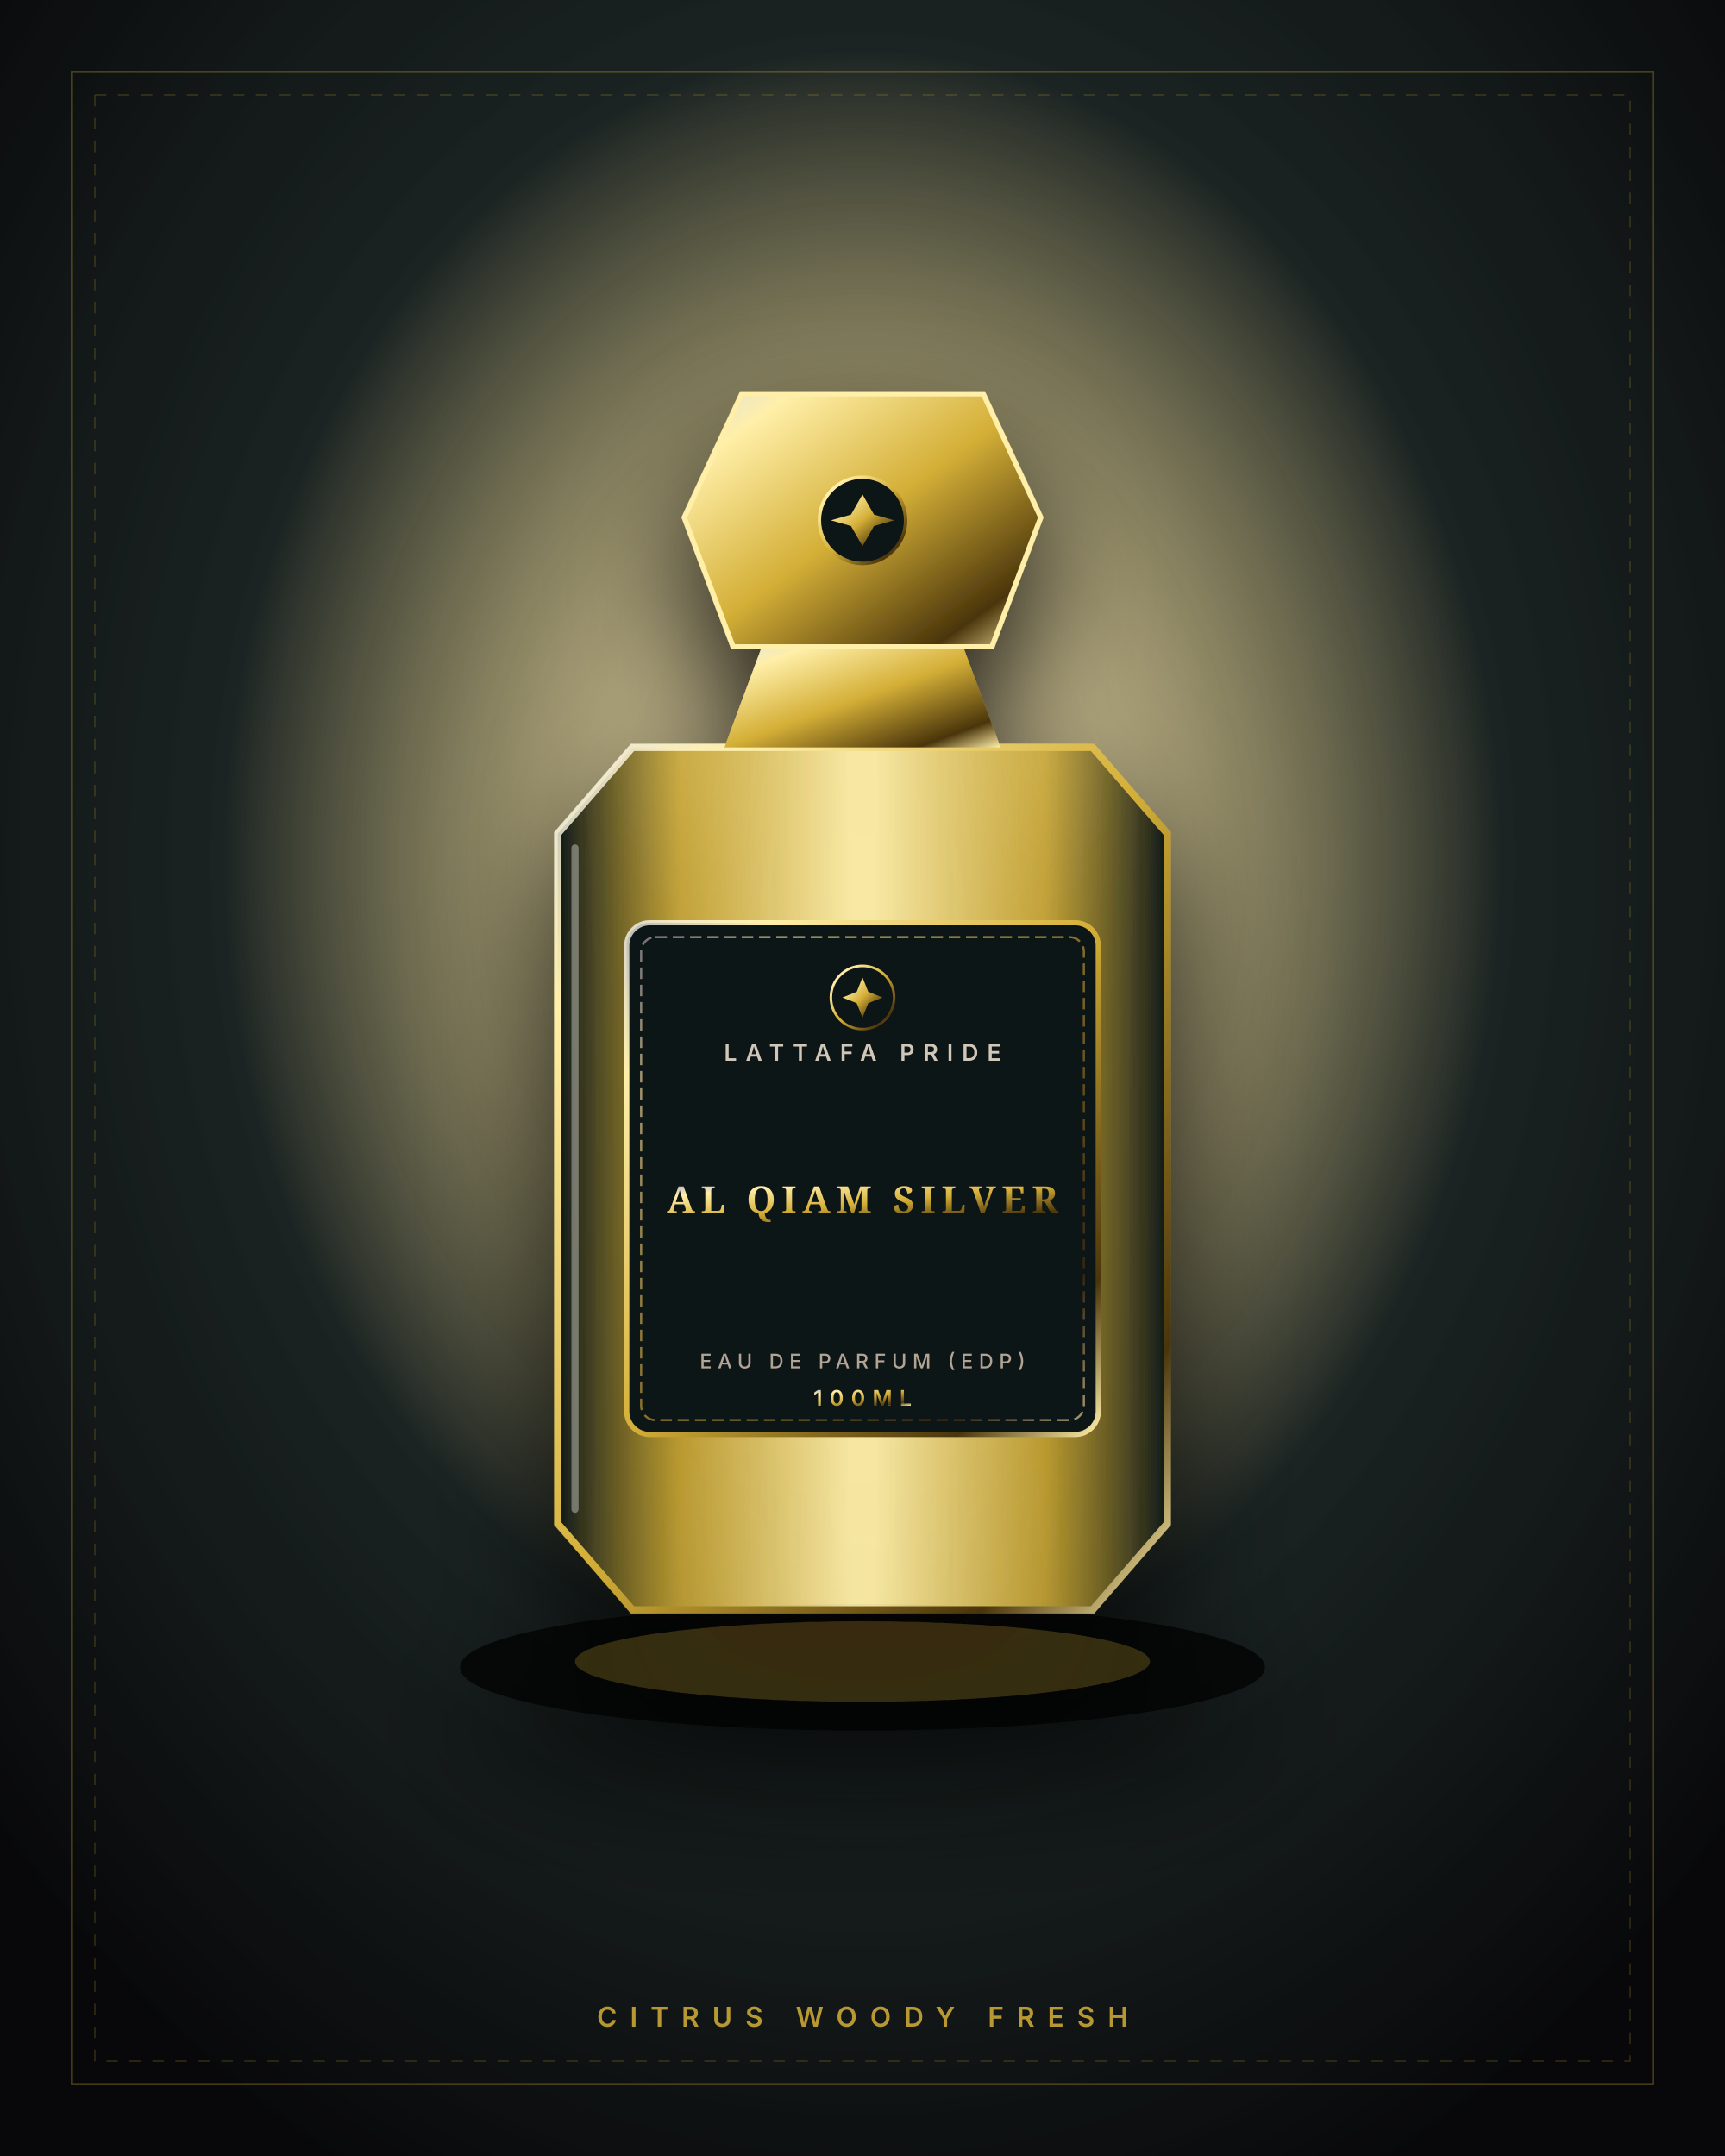
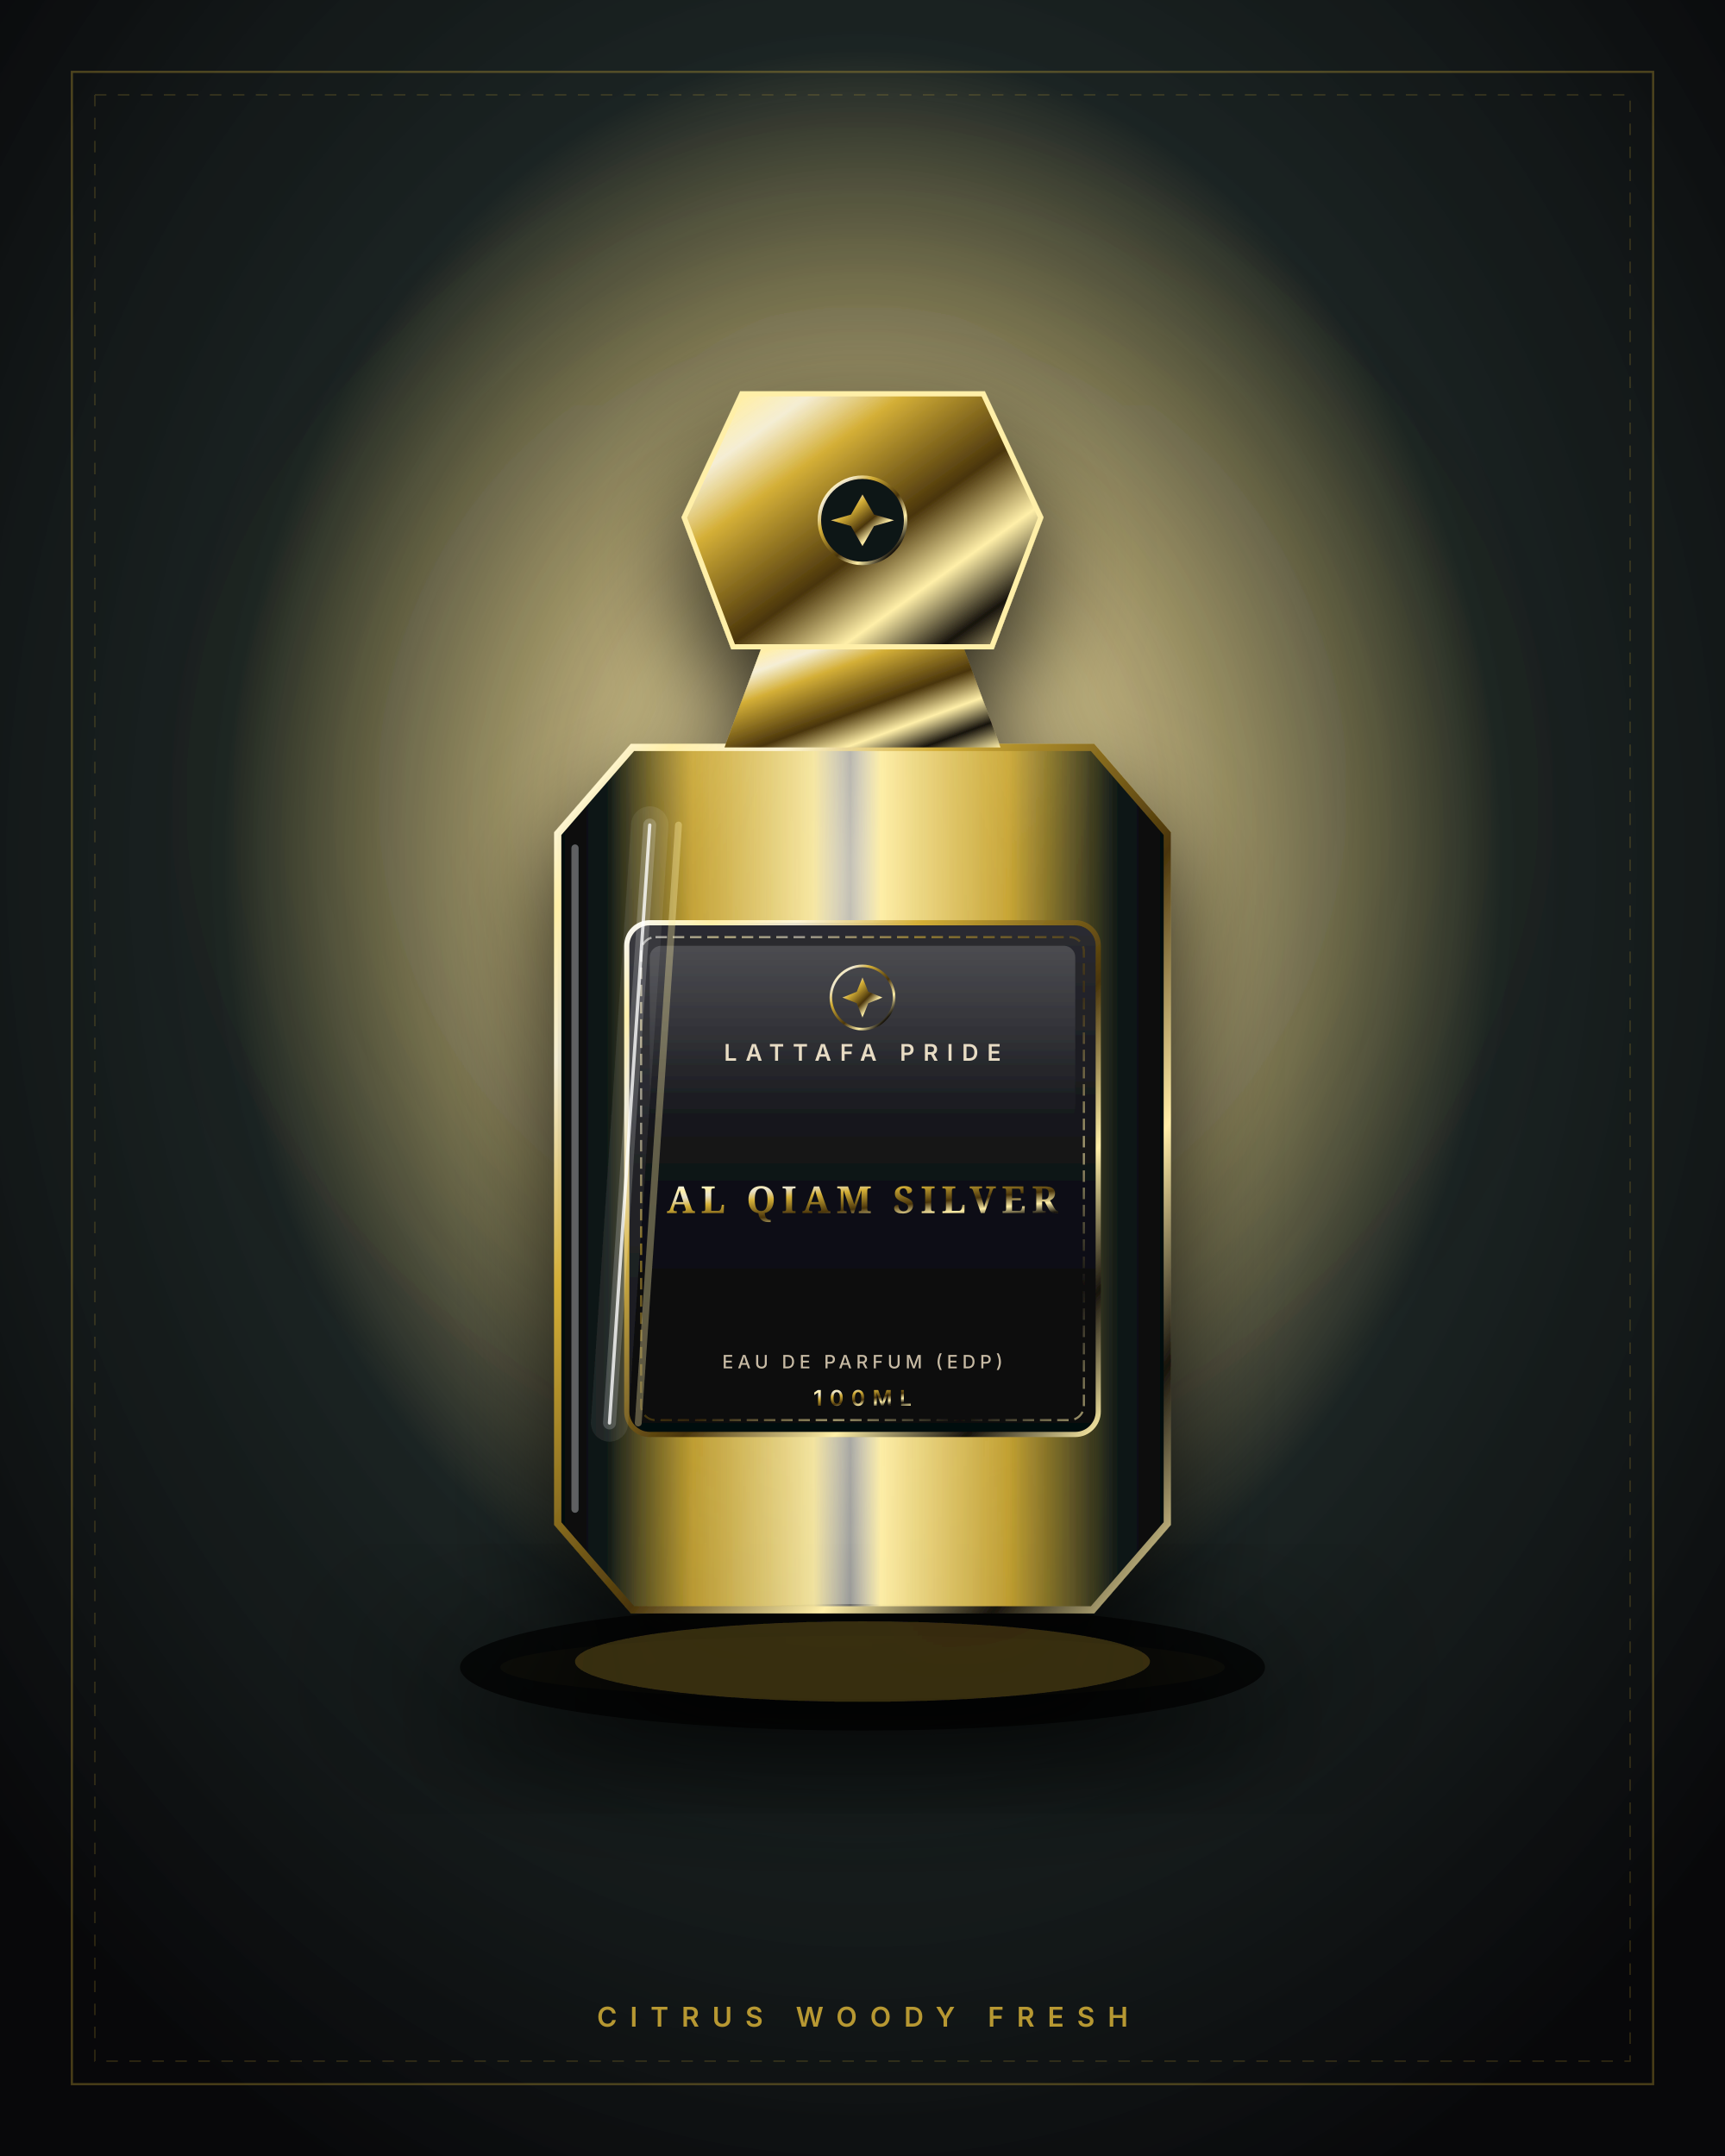
<svg xmlns="http://www.w3.org/2000/svg" viewBox="0 0 600 750" width="600" height="750">
  <defs>
    <radialGradient id="ambG" cx="50%" cy="40%" r="68%">
      <stop offset="0%" stop-color="#d4af37" stop-opacity="0.32" />
      <stop offset="55%" stop-color="#101918" stop-opacity="0.95" />
      <stop offset="100%" stop-color="#08080a" />
    </radialGradient>
    <linearGradient id="metalG" x1="0%" y1="0%" x2="100%" y2="100%">
-       <stop offset="0%" stop-color="#ffffff" stop-opacity="0.7" />
-       <stop offset="15%" stop-color="#ffefa8" />
-       <stop offset="50%" stop-color="#d4af37" />
-       <stop offset="85%" stop-color="#4a350b" />
+       <stop offset="0%" stop-color="#ffffff" stop-opacity="0.95" />
+       <stop offset="9%" stop-color="#ffefa8" />
+       <stop offset="18%" stop-color="#fff8df" stop-opacity="0.9" />
+       <stop offset="31%" stop-color="#d4af37" />
+       <stop offset="56%" stop-color="#4a350b" />
+       <stop offset="72%" stop-color="#ffefa8" />
+       <stop offset="86%" stop-color="#17130c" />
      <stop offset="100%" stop-color="#ffefa8" />
    </linearGradient>
    <linearGradient id="bodyG" x1="0%" y1="0%" x2="100%" y2="0%">
-       <stop offset="0%" stop-color="#101918" />
-       <stop offset="20%" stop-color="#d4af37" stop-opacity="0.75" />
-       <stop offset="48%" stop-color="#ffefa8" stop-opacity="0.92" />
-       <stop offset="52%" stop-color="#ffefa8" stop-opacity="0.92" />
-       <stop offset="80%" stop-color="#d4af37" stop-opacity="0.75" />
-       <stop offset="100%" stop-color="#101918" />
+       <stop offset="0%" stop-color="#050609" />
+       <stop offset="8%" stop-color="#101918" />
+       <stop offset="22%" stop-color="#d4af37" stop-opacity="0.78" />
+       <stop offset="42%" stop-color="#ffefa8" stop-opacity="0.9" />
+       <stop offset="48%" stop-color="#ffffff" stop-opacity="0.38" />
+       <stop offset="53%" stop-color="#ffefa8" stop-opacity="0.98" />
+       <stop offset="74%" stop-color="#d4af37" stop-opacity="0.82" />
+       <stop offset="92%" stop-color="#101918" />
+       <stop offset="100%" stop-color="#050609" />
    </linearGradient>
    <linearGradient id="baseG" x1="0%" y1="0%" x2="100%" y2="0%">
      <stop offset="0%" stop-color="#000000" stop-opacity="0.8" />
-       <stop offset="30%" stop-color="#ffefa8" stop-opacity="0.4" />
-       <stop offset="50%" stop-color="#ffffff" stop-opacity="0.6" />
-       <stop offset="70%" stop-color="#ffefa8" stop-opacity="0.4" />
+       <stop offset="24%" stop-color="#d4af37" stop-opacity="0.38" />
+       <stop offset="46%" stop-color="#ffefa8" stop-opacity="0.72" />
+       <stop offset="54%" stop-color="#ffffff" stop-opacity="0.78" />
+       <stop offset="76%" stop-color="#ffefa8" stop-opacity="0.36" />
      <stop offset="100%" stop-color="#000000" stop-opacity="0.8" />
    </linearGradient>
+     <linearGradient id="labelG" x1="0%" y1="0%" x2="0%" y2="100%">
+       <stop offset="0%" stop-color="#2b2b31" />
+       <stop offset="48%" stop-color="#111216" />
+       <stop offset="100%" stop-color="#06070a" />
+     </linearGradient>
+     <linearGradient id="labelSheen" x1="0%" y1="0%" x2="0%" y2="100%">
+       <stop offset="0%" stop-color="#ffffff" stop-opacity="0.75" />
+       <stop offset="100%" stop-color="#ffffff" stop-opacity="0" />
+     </linearGradient>
+     <radialGradient id="bloomG" cx="50%" cy="45%" r="58%">
+       <stop offset="0%" stop-color="#ffefa8" stop-opacity="0.24" />
+       <stop offset="42%" stop-color="#d4af37" stop-opacity="0.10" />
+       <stop offset="100%" stop-color="#101918" stop-opacity="0" />
+     </radialGradient>
    <filter id="flaconShadow" x="-30%" y="-20%" width="160%" height="150%">
-       <feDropShadow dx="0" dy="20" stdDeviation="22" flood-color="#000000" flood-opacity="0.85" />
+       <feDropShadow dx="0" dy="18" stdDeviation="18" flood-color="#000000" flood-opacity="0.8" />
+     </filter>
+     <filter id="softGlow" x="-40%" y="-40%" width="180%" height="180%">
+       <feGaussianBlur stdDeviation="28" />
    </filter>
  </defs>
  <rect width="600" height="750" fill="url(#ambG)" />
+   <circle cx="300" cy="300" r="245" fill="url(#bloomG)" filter="url(#softGlow)" />
+   <ellipse cx="300" cy="584" rx="174" ry="26" fill="#000000" opacity="0.42" filter="url(#softGlow)" />
+   <ellipse cx="300" cy="580" rx="126" ry="11" fill="#d4af37" opacity="0.14" />
  <rect x="25" y="25" width="550" height="700" fill="none" stroke="#d4af37" stroke-width="0.75" opacity="0.32" />
  <rect x="33" y="33" width="534" height="684" fill="none" stroke="#d4af37" stroke-width="0.5" stroke-dasharray="4,4" opacity="0.2" />
  <g transform="translate(300, 365)" filter="url(#flaconShadow)">
    <ellipse cx="0" cy="215" rx="140" ry="22" fill="#000000" opacity="0.7" />
    <ellipse cx="0" cy="213" rx="100" ry="14" fill="#d4af37" opacity="0.22" />
    <polygon points="-80,-105 80,-105 106,-75 106,165 80,195 -80,195 -106,165 -106,-75" fill="url(#bodyG)" stroke="url(#metalG)" stroke-width="2.5" />
    <line x1="-80" y1="-105" x2="-80" y2="195" stroke="url(#metalG)" stroke-width="1.2" opacity="0.5" />
    <line x1="80" y1="-105" x2="80" y2="195" stroke="url(#metalG)" stroke-width="1.2" opacity="0.5" />
    <line x1="-100" y1="-70" x2="-100" y2="160" stroke="#ffffff" stroke-width="2.5" stroke-linecap="round" opacity="0.35" />
    <g opacity="0.35" transform="translate(0, 45)">
      <circle cx="0" cy="0" r="70" fill="none" stroke="url(#metalG)" stroke-width="1.5" />
      <circle cx="0" cy="0" r="58" fill="none" stroke="url(#metalG)" stroke-width="0.8" stroke-dasharray="4,3" />
      <polygon points="0,-65 18,-18 65,0 18,18 0,65 -18,18 -65,0 -18,-18" fill="none" stroke="url(#metalG)" stroke-width="1" />
      <polygon points="-46,-46 0,-25 46,-46 25,0 46,46 0,25 -46,46 -25,0" fill="none" stroke="url(#metalG)" stroke-width="0.8" />
    </g>
-     <rect x="-82.0" y="-44.0" width="164" height="178" rx="8" fill="#111216" stroke="url(#metalG)" stroke-width="1.8" />
+     <rect x="-82.0" y="-44.0" width="164" height="178" rx="8" fill="url(#labelG)" stroke="url(#metalG)" stroke-width="1.8" />
    <rect x="-77.0" y="-39.0" width="154" height="168" rx="5" fill="none" stroke="url(#metalG)" stroke-width="0.75" stroke-dasharray="4,2" opacity="0.6" />
+     <rect x="-74.0" y="-36.0" width="148" height="60.5" rx="4" fill="url(#labelSheen)" opacity="0.22" />
    <g transform="translate(0, -18.0)">
      <circle cx="0" cy="0" r="11" fill="none" stroke="url(#metalG)" stroke-width="0.9" />
      <polygon points="0,-7 2,-2 7,0 2,2 0,7 -2,2 -7,0 -2,-2" fill="url(#metalG)" />
    </g>
-     <text x="0" y="4.0" font-family="'Inter', -apple-system, sans-serif" font-size="8" font-weight="600" letter-spacing="3" fill="#cfc7b8" text-anchor="middle">LATTAFA PRIDE</text>
+     <text x="0" y="4.0" font-family="'Inter', -apple-system, sans-serif" font-size="8" font-weight="600" letter-spacing="3" fill="#e8dcc4" text-anchor="middle">LATTAFA PRIDE</text>
    <line x1="-62.0" y1="12.0" x2="62.0" y2="12.0" stroke="url(#metalG)" stroke-width="0.6" opacity="0.5" />
    <text x="0" y="57" font-family="'Cinzel', 'Playfair Display', 'Georgia', serif" font-size="13" font-weight="700" letter-spacing="2" fill="url(#metalG)" text-anchor="middle">AL QIAM SILVER</text>
    <line x1="-58.0" y1="96.0" x2="58.0" y2="96.0" stroke="url(#metalG)" stroke-width="0.6" opacity="0.5" />
-     <text x="0" y="111.0" font-family="'Inter', -apple-system, sans-serif" font-size="7" font-weight="500" letter-spacing="2" fill="#b0a594" text-anchor="middle">EAU DE PARFUM (EDP)</text>
+     <text x="0" y="111.0" font-family="'Inter', -apple-system, sans-serif" font-size="6.4" font-weight="500" letter-spacing="1.5" fill="#c8bba4" text-anchor="middle">EAU DE PARFUM (EDP)</text>
    <text x="0" y="124.0" font-family="'Inter', -apple-system, sans-serif" font-size="7.5" font-weight="600" letter-spacing="2.5" fill="url(#metalG)" text-anchor="middle">100ML</text>
    <polygon points="-48,-105 -35,-140 35,-140 48,-105" fill="url(#metalG)" />
    <polygon points="-42,-228 42,-228 62,-185 45,-140 -45,-140 -62,-185" fill="url(#metalG)" stroke="#ffefa8" stroke-width="1.8" />
    <circle cx="0" cy="-184" r="15" fill="#111216" stroke="url(#metalG)" stroke-width="1.2" />
    <polygon points="0,-193 4,-186 11,-184 4,-182 0,-175 -4,-182 -11,-184 -4,-186" fill="url(#metalG)" />
+     <path d="M-74,-78 L-88,130" fill="none" stroke="#ffffff" stroke-width="13" stroke-linecap="round" opacity="0.075" />
+     <path d="M-74,-78 L-88,130" fill="none" stroke="#ffffff" stroke-width="4.5" stroke-linecap="round" opacity="0.18" />
+     <path d="M-74,-78 L-88,130" fill="none" stroke="#ffffff" stroke-width="1.15" stroke-linecap="round" opacity="0.78" />
+     <path d="M-74,-78 L-88,130" fill="none" stroke="#ffefa8" stroke-width="2.4" stroke-linecap="round" opacity="0.34" transform="translate(10,0)" />
  </g>
  <text x="300" y="705" font-family="'Inter', -apple-system, sans-serif" font-size="9.5" font-weight="600" letter-spacing="4.5" fill="#d4af37" opacity="0.85" text-anchor="middle">CITRUS WOODY FRESH</text>
</svg>
